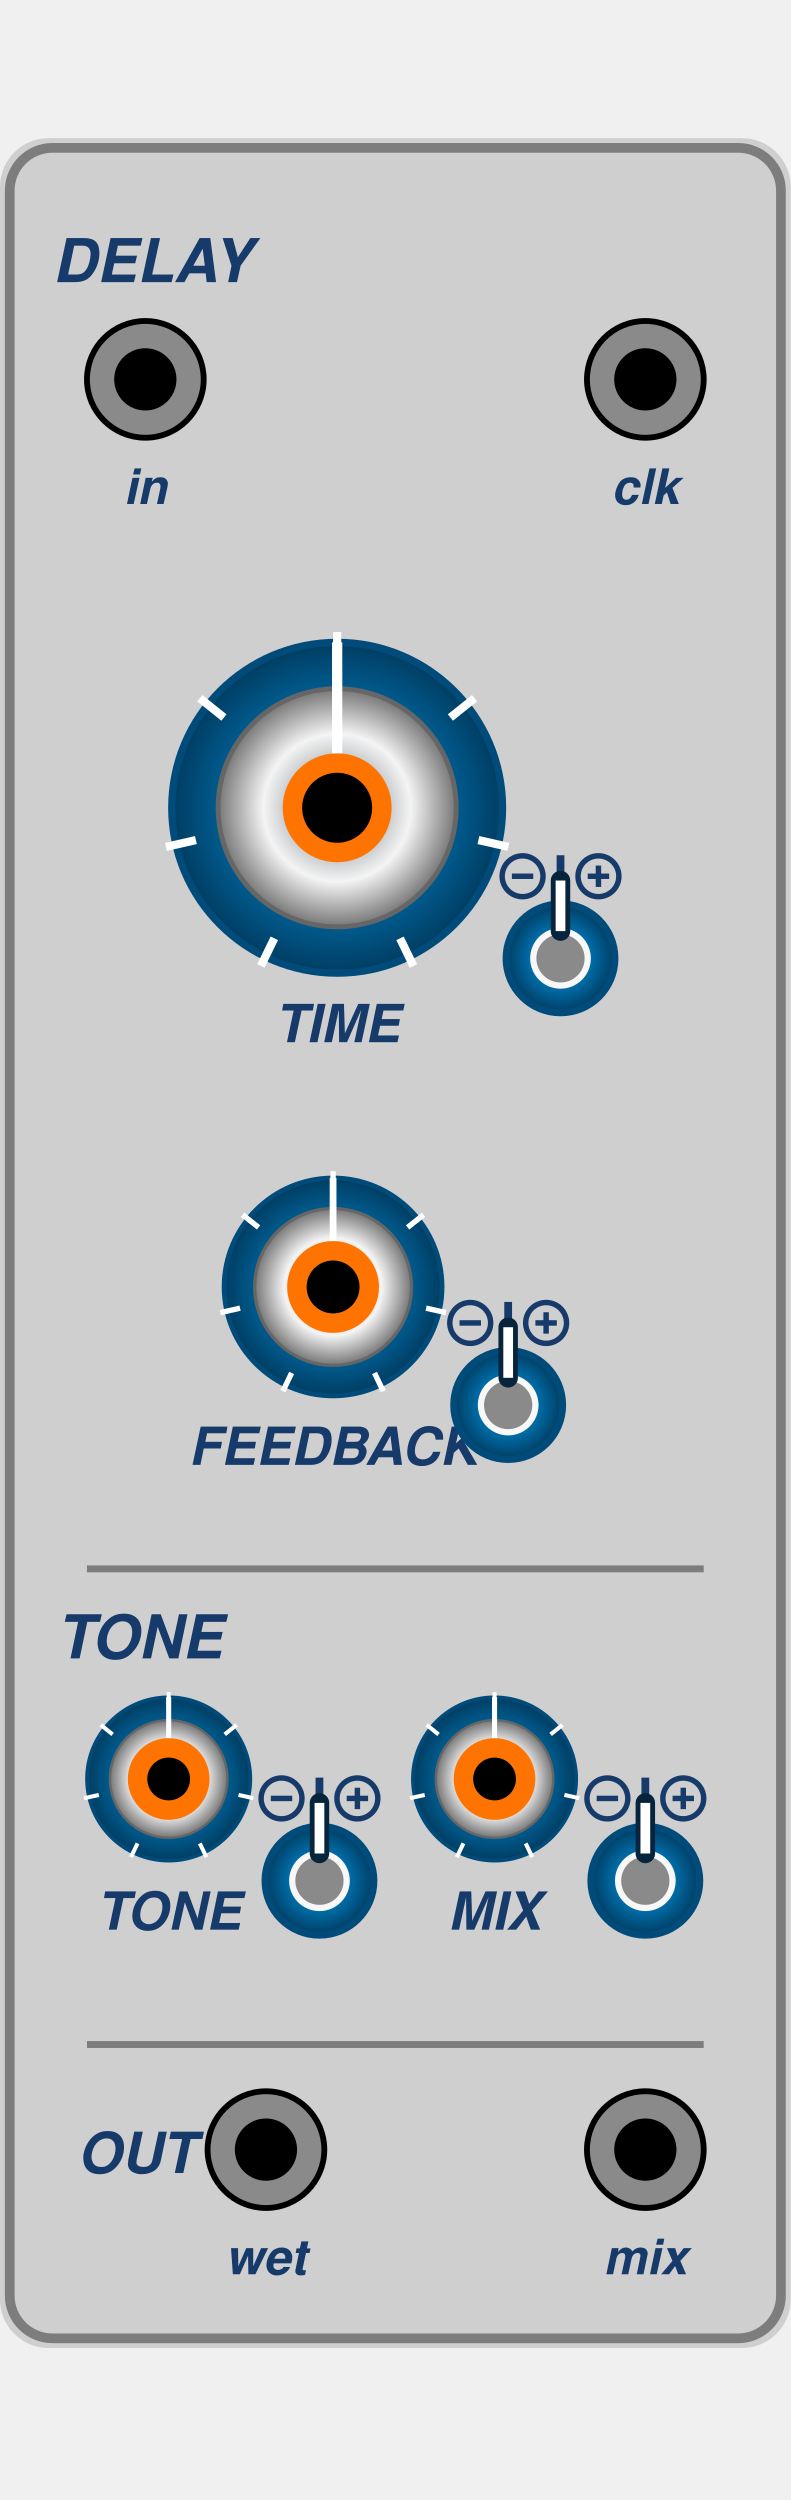
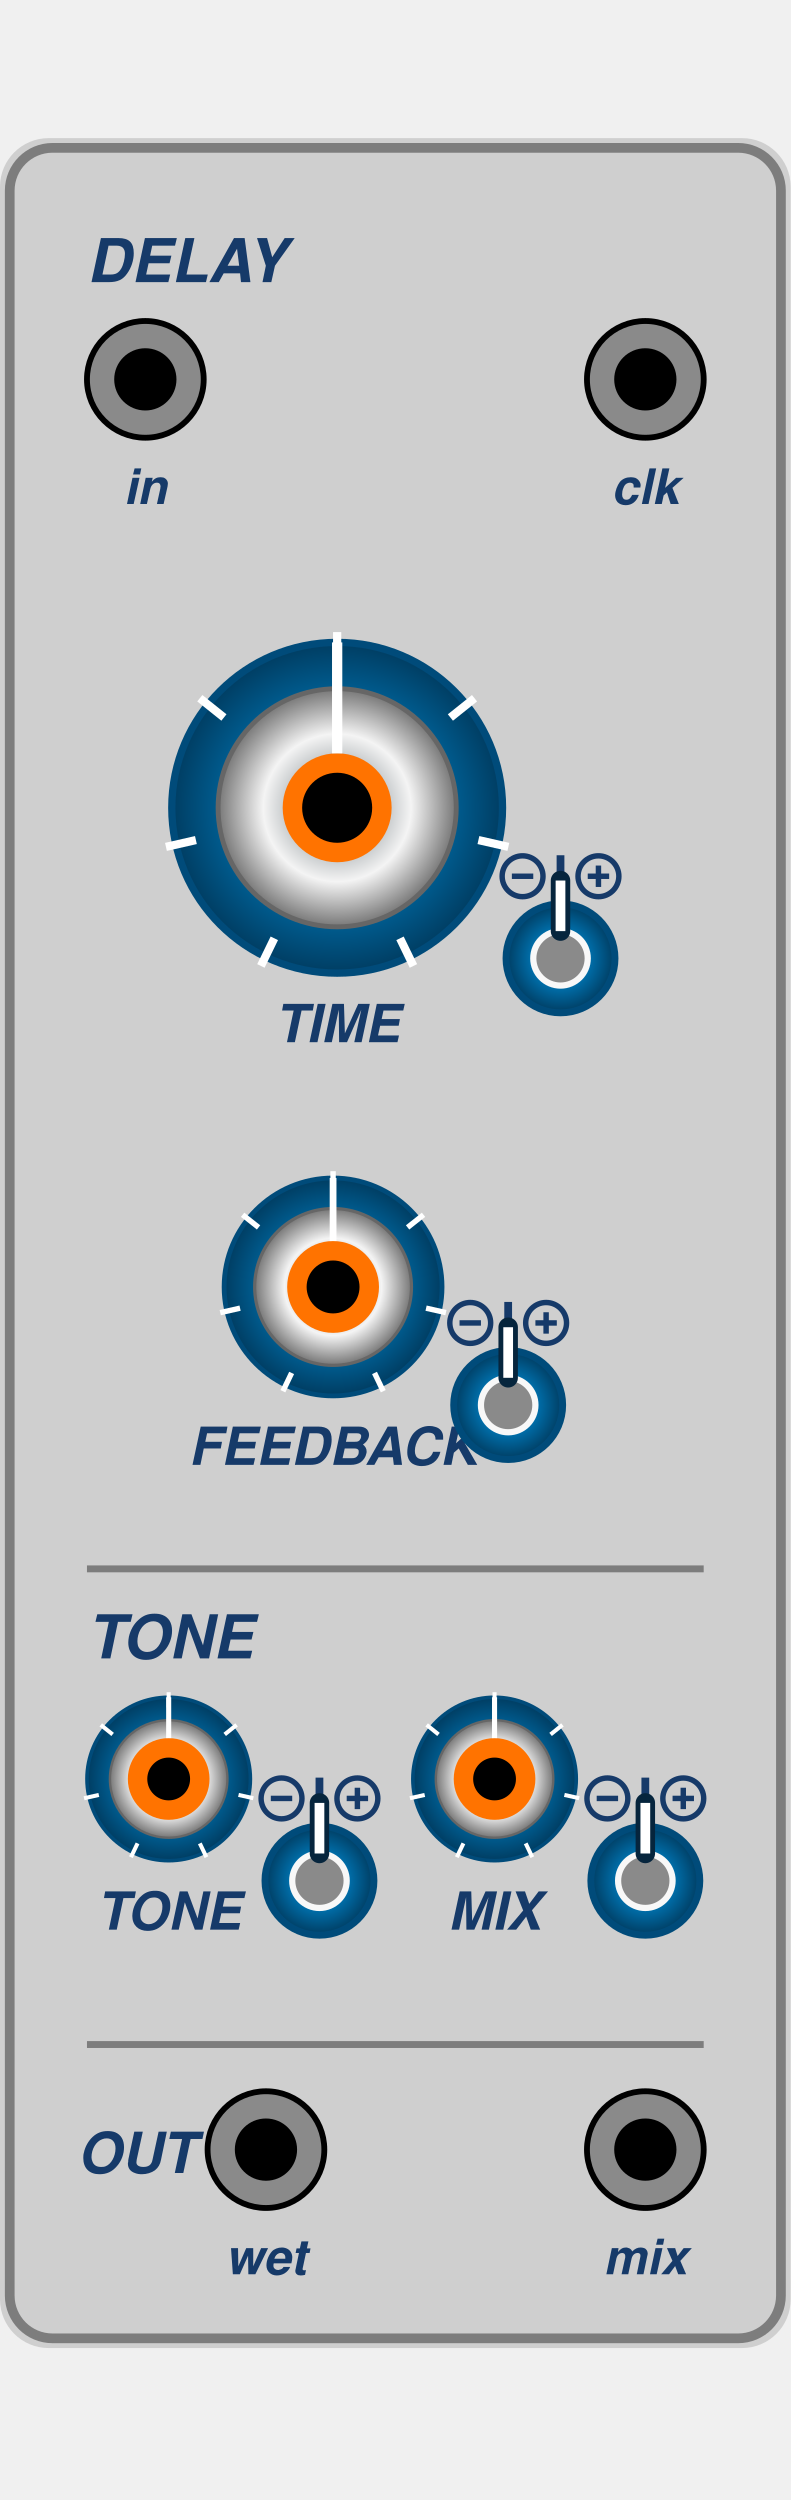
<svg xmlns="http://www.w3.org/2000/svg" width="40.64mm" height="128.5mm" viewBox="3.9 0 40.64 128.5" font-family="Arial Narrow, Helvetica, Arial, sans-serif">
  <defs>
    <linearGradient id="metalStripV" x1="0" y1="0" x2="1" y2="0">
      <stop offset="0" stop-color="#f8f8f8" />
      <stop offset="0.45" stop-color="#d8dbdd" />
      <stop offset="0.7" stop-color="#f4f4f4" />
      <stop offset="1" stop-color="#9a9a9a" />
    </linearGradient>
    <linearGradient id="metalStripH" x1="0" y1="0" x2="0" y2="1">
      <stop offset="0" stop-color="#f8f8f8" />
      <stop offset="0.45" stop-color="#d8dbdd" />
      <stop offset="0.7" stop-color="#f4f4f4" />
      <stop offset="1" stop-color="#9a9a9a" />
    </linearGradient>
    <radialGradient id="metalDisc">
      <stop offset="0" stop-color="#f8f8f8" />
      <stop offset="0.45" stop-color="#d8dbdd" />
      <stop offset="0.7" stop-color="#f4f4f4" />
      <stop offset="1" stop-color="#9a9a9a" />
    </radialGradient>
    <radialGradient id="blueRing">
      <stop offset="0" stop-color="#1688cc" />
      <stop offset="0.55" stop-color="#006da8" />
      <stop offset="1" stop-color="#003d62" />
    </radialGradient>
    <radialGradient id="orangeRing">
      <stop offset="0" stop-color="#f2953a" />
      <stop offset="0.55" stop-color="#d06b00" />
      <stop offset="1" stop-color="#6f3800" />
    </radialGradient>
    <radialGradient id="greenRing">
      <stop offset="0" stop-color="#3ec06a" />
      <stop offset="0.55" stop-color="#149146" />
      <stop offset="1" stop-color="#0a4a24" />
    </radialGradient>
    <radialGradient id="purpleRing">
      <stop offset="0" stop-color="#a07ae0" />
      <stop offset="0.55" stop-color="#7548c0" />
      <stop offset="1" stop-color="#3d2268" />
    </radialGradient>
    <radialGradient id="blueDial">
      <stop offset="0" stop-color="#1d79b7" />
      <stop offset="0.6" stop-color="#00639a" />
      <stop offset="1" stop-color="#00456e" />
    </radialGradient>
    <radialGradient id="knobCap">
      <stop offset="0" stop-color="#f8f8f8" />
      <stop offset="0.4" stop-color="#bfc3c5" />
      <stop offset="0.62" stop-color="#f4f4f4" />
      <stop offset="1" stop-color="#777777" />
    </radialGradient>
    <radialGradient id="redLed">
      <stop offset="0" stop-color="#ff4a4a" />
      <stop offset="0.55" stop-color="#d00000" />
      <stop offset="1" stop-color="#650000" />
    </radialGradient>
    <radialGradient id="greenLed">
      <stop offset="0" stop-color="#5cf07a" />
      <stop offset="0.55" stop-color="#12a531" />
      <stop offset="1" stop-color="#054d15" />
    </radialGradient>
    <radialGradient id="orangeLed">
      <stop offset="0" stop-color="#ffbf5c" />
      <stop offset="0.55" stop-color="#ef7d00" />
      <stop offset="1" stop-color="#7a3a00" />
    </radialGradient>
  </defs>
  <g transform="translate(3.9 7.0994)">
    <rect x="0" y="0" width="40.64" height="113.591" rx="2.5" fill="#cfcfcf" />
    <rect x="0.5" y="0.5" width="39.64" height="112.591" rx="2.2" fill="none" stroke="#7d7d7d" stroke-width="0.5" />
-     <text x="7.83" y="7.4" font-size="3.106" font-weight="700" font-style="italic" fill="#163a69" text-anchor="middle" font-family="Arial Narrow, Helvetica, Arial, sans-serif">DELAY</text>
+     <text x="4.47" y="7.4" font-size="3.106" font-weight="700" font-style="italic" fill="#163a69" text-anchor="start" font-family="Arial Narrow, Helvetica, Arial, sans-serif">DELAY</text>
    <g data-wcoast-port="audioIn" data-wcoast-cx="7.47" data-wcoast-cy="12.4">
      <circle cx="7.47" cy="12.4" r="3" fill="#8a8a8a" stroke="#000000" stroke-width="0.3" />
      <circle cx="7.47" cy="12.4" r="1.6" fill="#000000" />
    </g>
    <text x="7.47" y="18.804" font-size="2.506" font-weight="700" font-style="italic" fill="#163a69" text-anchor="middle" font-family="Arial Narrow, Helvetica, Arial, sans-serif">in</text>
    <g data-wcoast-port="clockIn" data-wcoast-cx="33.17" data-wcoast-cy="12.4">
      <circle cx="33.17" cy="12.4" r="3" fill="#8a8a8a" stroke="#000000" stroke-width="0.3" />
      <circle cx="33.17" cy="12.4" r="1.6" fill="#000000" />
    </g>
    <text x="33.17" y="18.804" font-size="2.506" font-weight="700" font-style="italic" fill="#163a69" text-anchor="middle" font-family="Arial Narrow, Helvetica, Arial, sans-serif">clk</text>
    <g data-wcoast-param="time" data-wcoast-cx="17.33" data-wcoast-cy="34.42" data-wcoast-angle-min="-150" data-wcoast-angle-max="150" data-wcoast-port="timeCv">
      <circle cx="17.33" cy="34.42" r="8.5" fill="url(#blueRing)" stroke="#004b7a" stroke-width="0.375" />
      <circle cx="17.33" cy="34.42" r="6.12" fill="url(#knobCap)" stroke="#666666" stroke-width="0.25" />
      <circle cx="17.33" cy="34.42" r="2.8" fill="#ff7300" />
      <circle cx="17.33" cy="34.42" r="1.8" fill="#000000" data-wcoast-role="jackhole" />
      <g data-wcoast-role="indicator">
        <line x1="17.33" y1="25.39" x2="17.33" y2="26.98" stroke="#ffffff" stroke-width="0.422" />
        <line x1="24.39" y1="28.79" x2="23.15" y2="29.78" stroke="#ffffff" stroke-width="0.422" />
        <line x1="26.13" y1="36.43" x2="24.59" y2="36.08" stroke="#ffffff" stroke-width="0.422" />
        <line x1="21.25" y1="42.55" x2="20.56" y2="41.13" stroke="#ffffff" stroke-width="0.422" />
        <line x1="13.41" y1="42.55" x2="14.10" y2="41.13" stroke="#ffffff" stroke-width="0.422" />
        <line x1="8.53" y1="36.43" x2="10.07" y2="36.08" stroke="#ffffff" stroke-width="0.422" />
        <line x1="10.27" y1="28.79" x2="11.51" y2="29.78" stroke="#ffffff" stroke-width="0.422" />
        <line x1="17.33" y1="31.62" x2="17.33" y2="25.92" stroke="#ffffff" stroke-width="0.528" />
      </g>
    </g>
    <text x="17.33" y="46.468" font-size="2.706" font-weight="700" font-style="italic" fill="#163a69" text-anchor="middle" font-family="Arial Narrow, Helvetica, Arial, sans-serif">TIME</text>
    <g data-wcoast-param="timeDepth" data-wcoast-cx="28.81" data-wcoast-cy="42.16" data-wcoast-angle-min="-150" data-wcoast-angle-max="150" data-wcoast-accent-port="timeCv">
      <circle cx="28.81" cy="42.16" r="2.8" fill="url(#blueRing)" stroke="#004b7a" stroke-width="0.355" />
      <line x1="28.81" y1="39.01" x2="28.81" y2="36.86" stroke="#163a69" stroke-width="0.4" data-wcoast-role="trim-tick" data-tick-top="36.86" />
      <circle cx="26.86" cy="37.94" r="1.05" fill="none" stroke="#163a69" stroke-width="0.28" />
      <line x1="26.31" y1="37.94" x2="27.41" y2="37.94" stroke="#163a69" stroke-width="0.28" />
      <circle cx="30.76" cy="37.94" r="1.05" fill="none" stroke="#163a69" stroke-width="0.28" />
      <line x1="30.21" y1="37.94" x2="31.31" y2="37.94" stroke="#163a69" stroke-width="0.28" />
      <line x1="30.76" y1="37.39" x2="30.76" y2="38.49" stroke="#163a69" stroke-width="0.28" />
      <circle cx="28.81" cy="42.16" r="1.4" fill="#8a8a8a" stroke="#f8f8f8" stroke-width="0.32" data-wcoast-role="trim-accent" />
      <g data-wcoast-role="indicator">
        <line x1="28.81" y1="40.76" x2="28.81" y2="38.16" stroke="#06253d" stroke-width="1" stroke-linecap="round" />
        <line x1="28.81" y1="40.76" x2="28.81" y2="38.16" stroke="#ffffff" stroke-width="0.5" />
      </g>
    </g>
    <g data-wcoast-param="feedback" data-wcoast-cx="17.12" data-wcoast-cy="59.05" data-wcoast-angle-min="-150" data-wcoast-angle-max="150" data-wcoast-port="feedbackCv">
      <circle cx="17.12" cy="59.05" r="5.6" fill="url(#blueRing)" stroke="#004b7a" stroke-width="0.247" />
      <circle cx="17.12" cy="59.05" r="4.03" fill="url(#knobCap)" stroke="#666666" stroke-width="0.165" />
      <circle cx="17.12" cy="59.05" r="2.36" fill="#ff7300" />
      <circle cx="17.12" cy="59.05" r="1.36" fill="#000000" data-wcoast-role="jackhole" />
      <g data-wcoast-role="indicator">
        <line x1="17.12" y1="53.10" x2="17.12" y2="54.15" stroke="#ffffff" stroke-width="0.278" />
        <line x1="21.77" y1="55.34" x2="20.95" y2="55.99" stroke="#ffffff" stroke-width="0.278" />
        <line x1="22.92" y1="60.37" x2="21.90" y2="60.14" stroke="#ffffff" stroke-width="0.278" />
        <line x1="19.70" y1="64.41" x2="19.25" y2="63.47" stroke="#ffffff" stroke-width="0.278" />
        <line x1="14.54" y1="64.41" x2="14.99" y2="63.47" stroke="#ffffff" stroke-width="0.278" />
        <line x1="11.32" y1="60.37" x2="12.34" y2="60.14" stroke="#ffffff" stroke-width="0.278" />
        <line x1="12.47" y1="55.34" x2="13.29" y2="55.99" stroke="#ffffff" stroke-width="0.278" />
        <line x1="17.12" y1="56.69" x2="17.12" y2="53.45" stroke="#ffffff" stroke-width="0.348" />
      </g>
    </g>
    <text x="17.12" y="68.198" font-size="2.706" font-weight="700" font-style="italic" fill="#163a69" text-anchor="middle" font-family="Arial Narrow, Helvetica, Arial, sans-serif">FEEDBACK</text>
    <g data-wcoast-param="feedbackDepth" data-wcoast-cx="26.12" data-wcoast-cy="65.12" data-wcoast-angle-min="-150" data-wcoast-angle-max="150" data-wcoast-accent-port="feedbackCv">
      <circle cx="26.12" cy="65.12" r="2.8" fill="url(#blueRing)" stroke="#004b7a" stroke-width="0.355" />
      <line x1="26.12" y1="61.97" x2="26.12" y2="59.82" stroke="#163a69" stroke-width="0.4" data-wcoast-role="trim-tick" data-tick-top="59.82" />
      <circle cx="24.17" cy="60.9" r="1.05" fill="none" stroke="#163a69" stroke-width="0.28" />
      <line x1="23.62" y1="60.9" x2="24.72" y2="60.9" stroke="#163a69" stroke-width="0.28" />
      <circle cx="28.07" cy="60.9" r="1.05" fill="none" stroke="#163a69" stroke-width="0.28" />
      <line x1="27.52" y1="60.9" x2="28.62" y2="60.9" stroke="#163a69" stroke-width="0.28" />
      <line x1="28.07" y1="60.35" x2="28.07" y2="61.45" stroke="#163a69" stroke-width="0.28" />
      <circle cx="26.12" cy="65.12" r="1.4" fill="#8a8a8a" stroke="#f8f8f8" stroke-width="0.32" data-wcoast-role="trim-accent" />
      <g data-wcoast-role="indicator">
        <line x1="26.12" y1="63.72" x2="26.12" y2="61.12" stroke="#06253d" stroke-width="1" stroke-linecap="round" />
        <line x1="26.12" y1="63.72" x2="26.12" y2="61.12" stroke="#ffffff" stroke-width="0.5" />
      </g>
    </g>
    <line x1="4.47" y1="73.54" x2="36.17" y2="73.54" stroke="#7d7d7d" stroke-width="0.355" />
-     <text x="7.158" y="78.14" font-size="3.106" font-weight="700" font-style="italic" fill="#163a69" text-anchor="middle" font-family="Arial Narrow, Helvetica, Arial, sans-serif">TONE</text>
+     <text x="4.47" y="78.14" font-size="3.106" font-weight="700" font-style="italic" fill="#163a69" text-anchor="start" font-family="Arial Narrow, Helvetica, Arial, sans-serif">TONE</text>
    <g data-wcoast-param="tone" data-wcoast-cx="8.67" data-wcoast-cy="84.34" data-wcoast-angle-min="-150" data-wcoast-angle-max="150" data-wcoast-port="toneCv">
      <circle cx="8.67" cy="84.34" r="4.2" fill="url(#blueRing)" stroke="#004b7a" stroke-width="0.185" />
      <circle cx="8.67" cy="84.34" r="3.02" fill="url(#knobCap)" stroke="#666666" stroke-width="0.123" />
      <circle cx="8.67" cy="84.34" r="2.1" fill="#ff7300" />
      <circle cx="8.67" cy="84.34" r="1.1" fill="#000000" data-wcoast-role="jackhole" />
      <g data-wcoast-role="indicator">
        <line x1="8.67" y1="79.88" x2="8.67" y2="80.66" stroke="#ffffff" stroke-width="0.209" />
        <line x1="12.16" y1="81.56" x2="11.55" y2="82.05" stroke="#ffffff" stroke-width="0.209" />
        <line x1="13.02" y1="85.33" x2="12.26" y2="85.16" stroke="#ffffff" stroke-width="0.209" />
        <line x1="10.61" y1="88.36" x2="10.27" y2="87.65" stroke="#ffffff" stroke-width="0.209" />
        <line x1="6.73" y1="88.36" x2="7.07" y2="87.65" stroke="#ffffff" stroke-width="0.209" />
        <line x1="4.32" y1="85.33" x2="5.08" y2="85.16" stroke="#ffffff" stroke-width="0.209" />
        <line x1="5.18" y1="81.56" x2="5.79" y2="82.05" stroke="#ffffff" stroke-width="0.209" />
        <line x1="8.67" y1="82.24" x2="8.67" y2="80.14" stroke="#ffffff" stroke-width="0.261" />
      </g>
    </g>
    <text x="8.67" y="92.088" font-size="2.706" font-weight="700" font-style="italic" fill="#163a69" text-anchor="middle" font-family="Arial Narrow, Helvetica, Arial, sans-serif">TONE</text>
    <g data-wcoast-param="toneDepth" data-wcoast-cx="16.42" data-wcoast-cy="89.57" data-wcoast-angle-min="-150" data-wcoast-angle-max="150" data-wcoast-accent-port="toneCv">
      <circle cx="16.42" cy="89.57" r="2.8" fill="url(#blueRing)" stroke="#004b7a" stroke-width="0.355" />
      <line x1="16.42" y1="86.42" x2="16.42" y2="84.27" stroke="#163a69" stroke-width="0.4" data-wcoast-role="trim-tick" data-tick-top="84.27" />
      <circle cx="14.47" cy="85.34" r="1.05" fill="none" stroke="#163a69" stroke-width="0.28" />
      <line x1="13.92" y1="85.34" x2="15.02" y2="85.34" stroke="#163a69" stroke-width="0.28" />
      <circle cx="18.37" cy="85.34" r="1.05" fill="none" stroke="#163a69" stroke-width="0.28" />
      <line x1="17.82" y1="85.34" x2="18.92" y2="85.34" stroke="#163a69" stroke-width="0.28" />
      <line x1="18.37" y1="84.79" x2="18.37" y2="85.89" stroke="#163a69" stroke-width="0.28" />
      <circle cx="16.42" cy="89.57" r="1.4" fill="#8a8a8a" stroke="#f8f8f8" stroke-width="0.32" data-wcoast-role="trim-accent" />
      <g data-wcoast-role="indicator">
        <line x1="16.42" y1="88.17" x2="16.42" y2="85.57" stroke="#06253d" stroke-width="1" stroke-linecap="round" />
        <line x1="16.42" y1="88.17" x2="16.42" y2="85.57" stroke="#ffffff" stroke-width="0.5" />
      </g>
    </g>
    <g data-wcoast-param="mix" data-wcoast-cx="25.42" data-wcoast-cy="84.34" data-wcoast-angle-min="-150" data-wcoast-angle-max="150" data-wcoast-port="mixCv">
      <circle cx="25.42" cy="84.34" r="4.2" fill="url(#blueRing)" stroke="#004b7a" stroke-width="0.185" />
      <circle cx="25.42" cy="84.34" r="3.02" fill="url(#knobCap)" stroke="#666666" stroke-width="0.123" />
      <circle cx="25.42" cy="84.34" r="2.1" fill="#ff7300" />
      <circle cx="25.42" cy="84.34" r="1.1" fill="#000000" data-wcoast-role="jackhole" />
      <g data-wcoast-role="indicator">
        <line x1="25.42" y1="79.88" x2="25.42" y2="80.66" stroke="#ffffff" stroke-width="0.209" />
        <line x1="28.91" y1="81.56" x2="28.30" y2="82.05" stroke="#ffffff" stroke-width="0.209" />
        <line x1="29.77" y1="85.33" x2="29.01" y2="85.16" stroke="#ffffff" stroke-width="0.209" />
        <line x1="27.36" y1="88.36" x2="27.02" y2="87.65" stroke="#ffffff" stroke-width="0.209" />
        <line x1="23.48" y1="88.36" x2="23.82" y2="87.65" stroke="#ffffff" stroke-width="0.209" />
        <line x1="21.07" y1="85.33" x2="21.83" y2="85.16" stroke="#ffffff" stroke-width="0.209" />
        <line x1="21.93" y1="81.56" x2="22.54" y2="82.05" stroke="#ffffff" stroke-width="0.209" />
        <line x1="25.42" y1="82.24" x2="25.42" y2="80.14" stroke="#ffffff" stroke-width="0.261" />
      </g>
    </g>
    <text x="25.42" y="92.088" font-size="2.706" font-weight="700" font-style="italic" fill="#163a69" text-anchor="middle" font-family="Arial Narrow, Helvetica, Arial, sans-serif">MIX</text>
    <g data-wcoast-param="mixDepth" data-wcoast-cx="33.17" data-wcoast-cy="89.57" data-wcoast-angle-min="-150" data-wcoast-angle-max="150" data-wcoast-accent-port="mixCv">
      <circle cx="33.17" cy="89.57" r="2.8" fill="url(#blueRing)" stroke="#004b7a" stroke-width="0.355" />
      <line x1="33.17" y1="86.42" x2="33.17" y2="84.27" stroke="#163a69" stroke-width="0.4" data-wcoast-role="trim-tick" data-tick-top="84.27" />
      <circle cx="31.22" cy="85.34" r="1.05" fill="none" stroke="#163a69" stroke-width="0.28" />
      <line x1="30.67" y1="85.34" x2="31.77" y2="85.34" stroke="#163a69" stroke-width="0.28" />
      <circle cx="35.12" cy="85.34" r="1.05" fill="none" stroke="#163a69" stroke-width="0.28" />
      <line x1="34.57" y1="85.34" x2="35.67" y2="85.34" stroke="#163a69" stroke-width="0.28" />
      <line x1="35.12" y1="84.79" x2="35.12" y2="85.89" stroke="#163a69" stroke-width="0.28" />
      <circle cx="33.17" cy="89.57" r="1.4" fill="#8a8a8a" stroke="#f8f8f8" stroke-width="0.32" data-wcoast-role="trim-accent" />
      <g data-wcoast-role="indicator">
        <line x1="33.17" y1="88.17" x2="33.17" y2="85.57" stroke="#06253d" stroke-width="1" stroke-linecap="round" />
        <line x1="33.17" y1="88.17" x2="33.17" y2="85.57" stroke="#ffffff" stroke-width="0.5" />
      </g>
    </g>
    <line x1="4.47" y1="97.99" x2="36.17" y2="97.99" stroke="#7d7d7d" stroke-width="0.355" />
    <text x="3.97" y="104.59" font-size="2.906" font-weight="700" font-style="italic" fill="#163a69" text-anchor="start" font-family="Arial Narrow, Helvetica, Arial, sans-serif">OUT</text>
    <g data-wcoast-port="wetOut" data-wcoast-cx="13.67" data-wcoast-cy="103.3912">
      <circle cx="13.67" cy="103.391" r="3" fill="#8a8a8a" stroke="#000000" stroke-width="0.3" />
      <circle cx="13.67" cy="103.391" r="1.6" fill="#000000" />
    </g>
    <text x="13.67" y="109.796" font-size="2.506" font-weight="700" font-style="italic" fill="#163a69" text-anchor="middle" font-family="Arial Narrow, Helvetica, Arial, sans-serif">wet</text>
    <g data-wcoast-port="mixOut" data-wcoast-cx="33.17" data-wcoast-cy="103.3912">
      <circle cx="33.17" cy="103.391" r="3" fill="#8a8a8a" stroke="#000000" stroke-width="0.3" />
      <circle cx="33.17" cy="103.391" r="1.6" fill="#000000" />
    </g>
    <text x="33.17" y="109.796" font-size="2.506" font-weight="700" font-style="italic" fill="#163a69" text-anchor="middle" font-family="Arial Narrow, Helvetica, Arial, sans-serif">mix</text>
  </g>
</svg>
